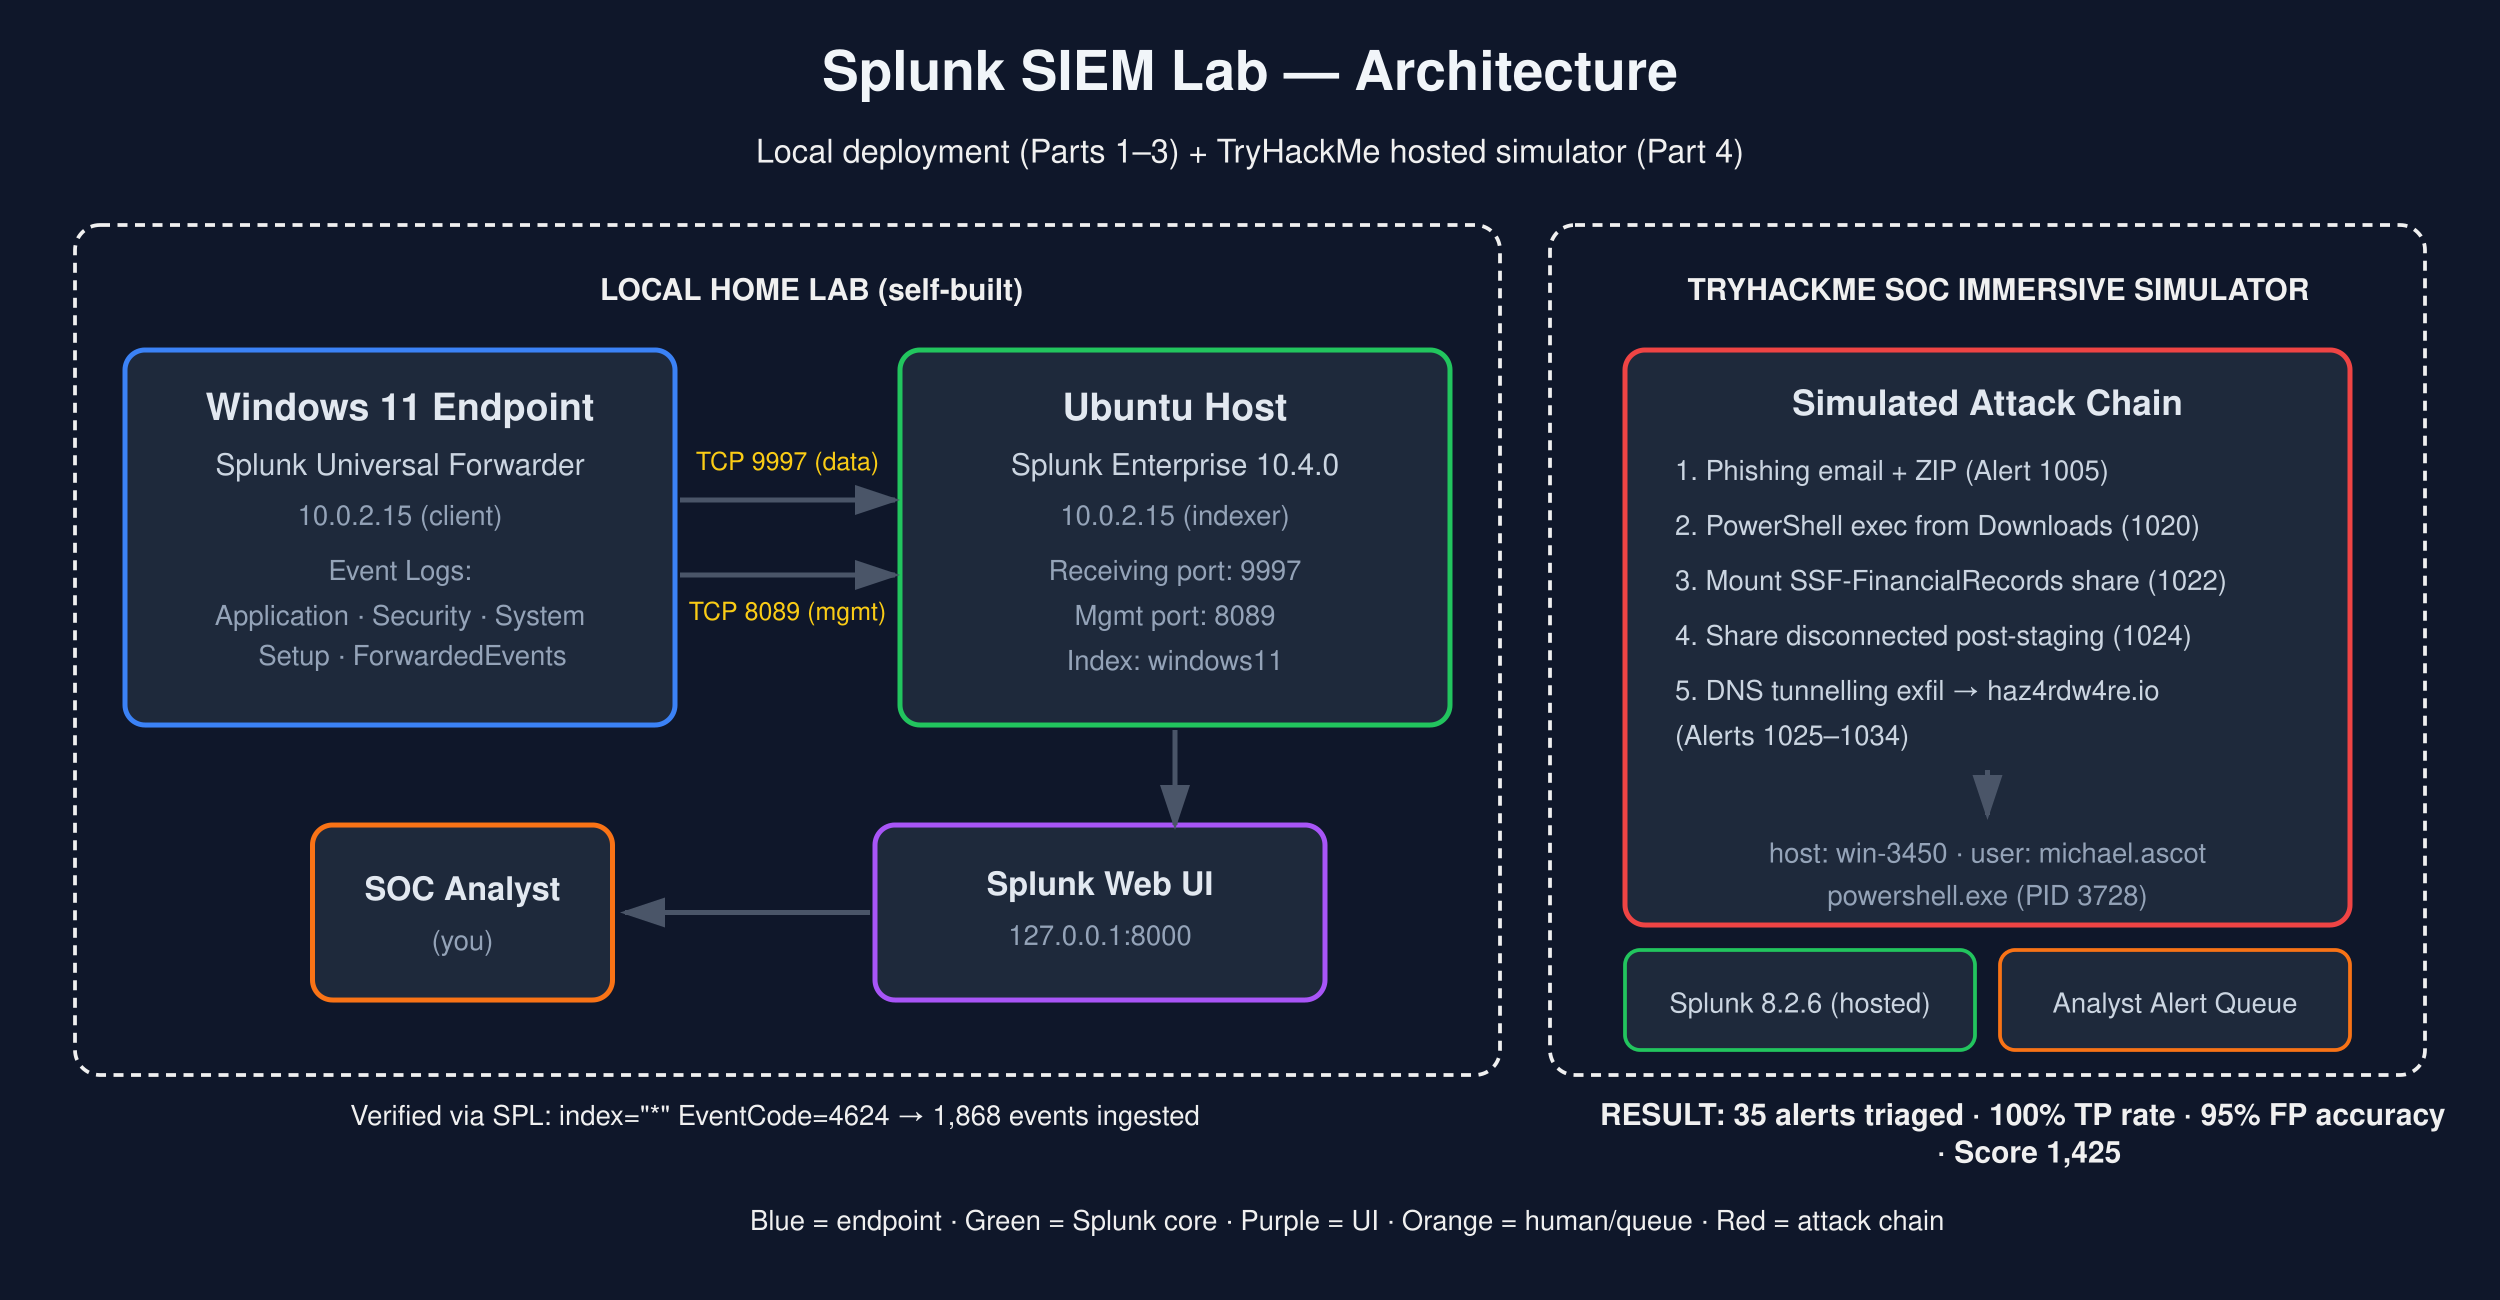
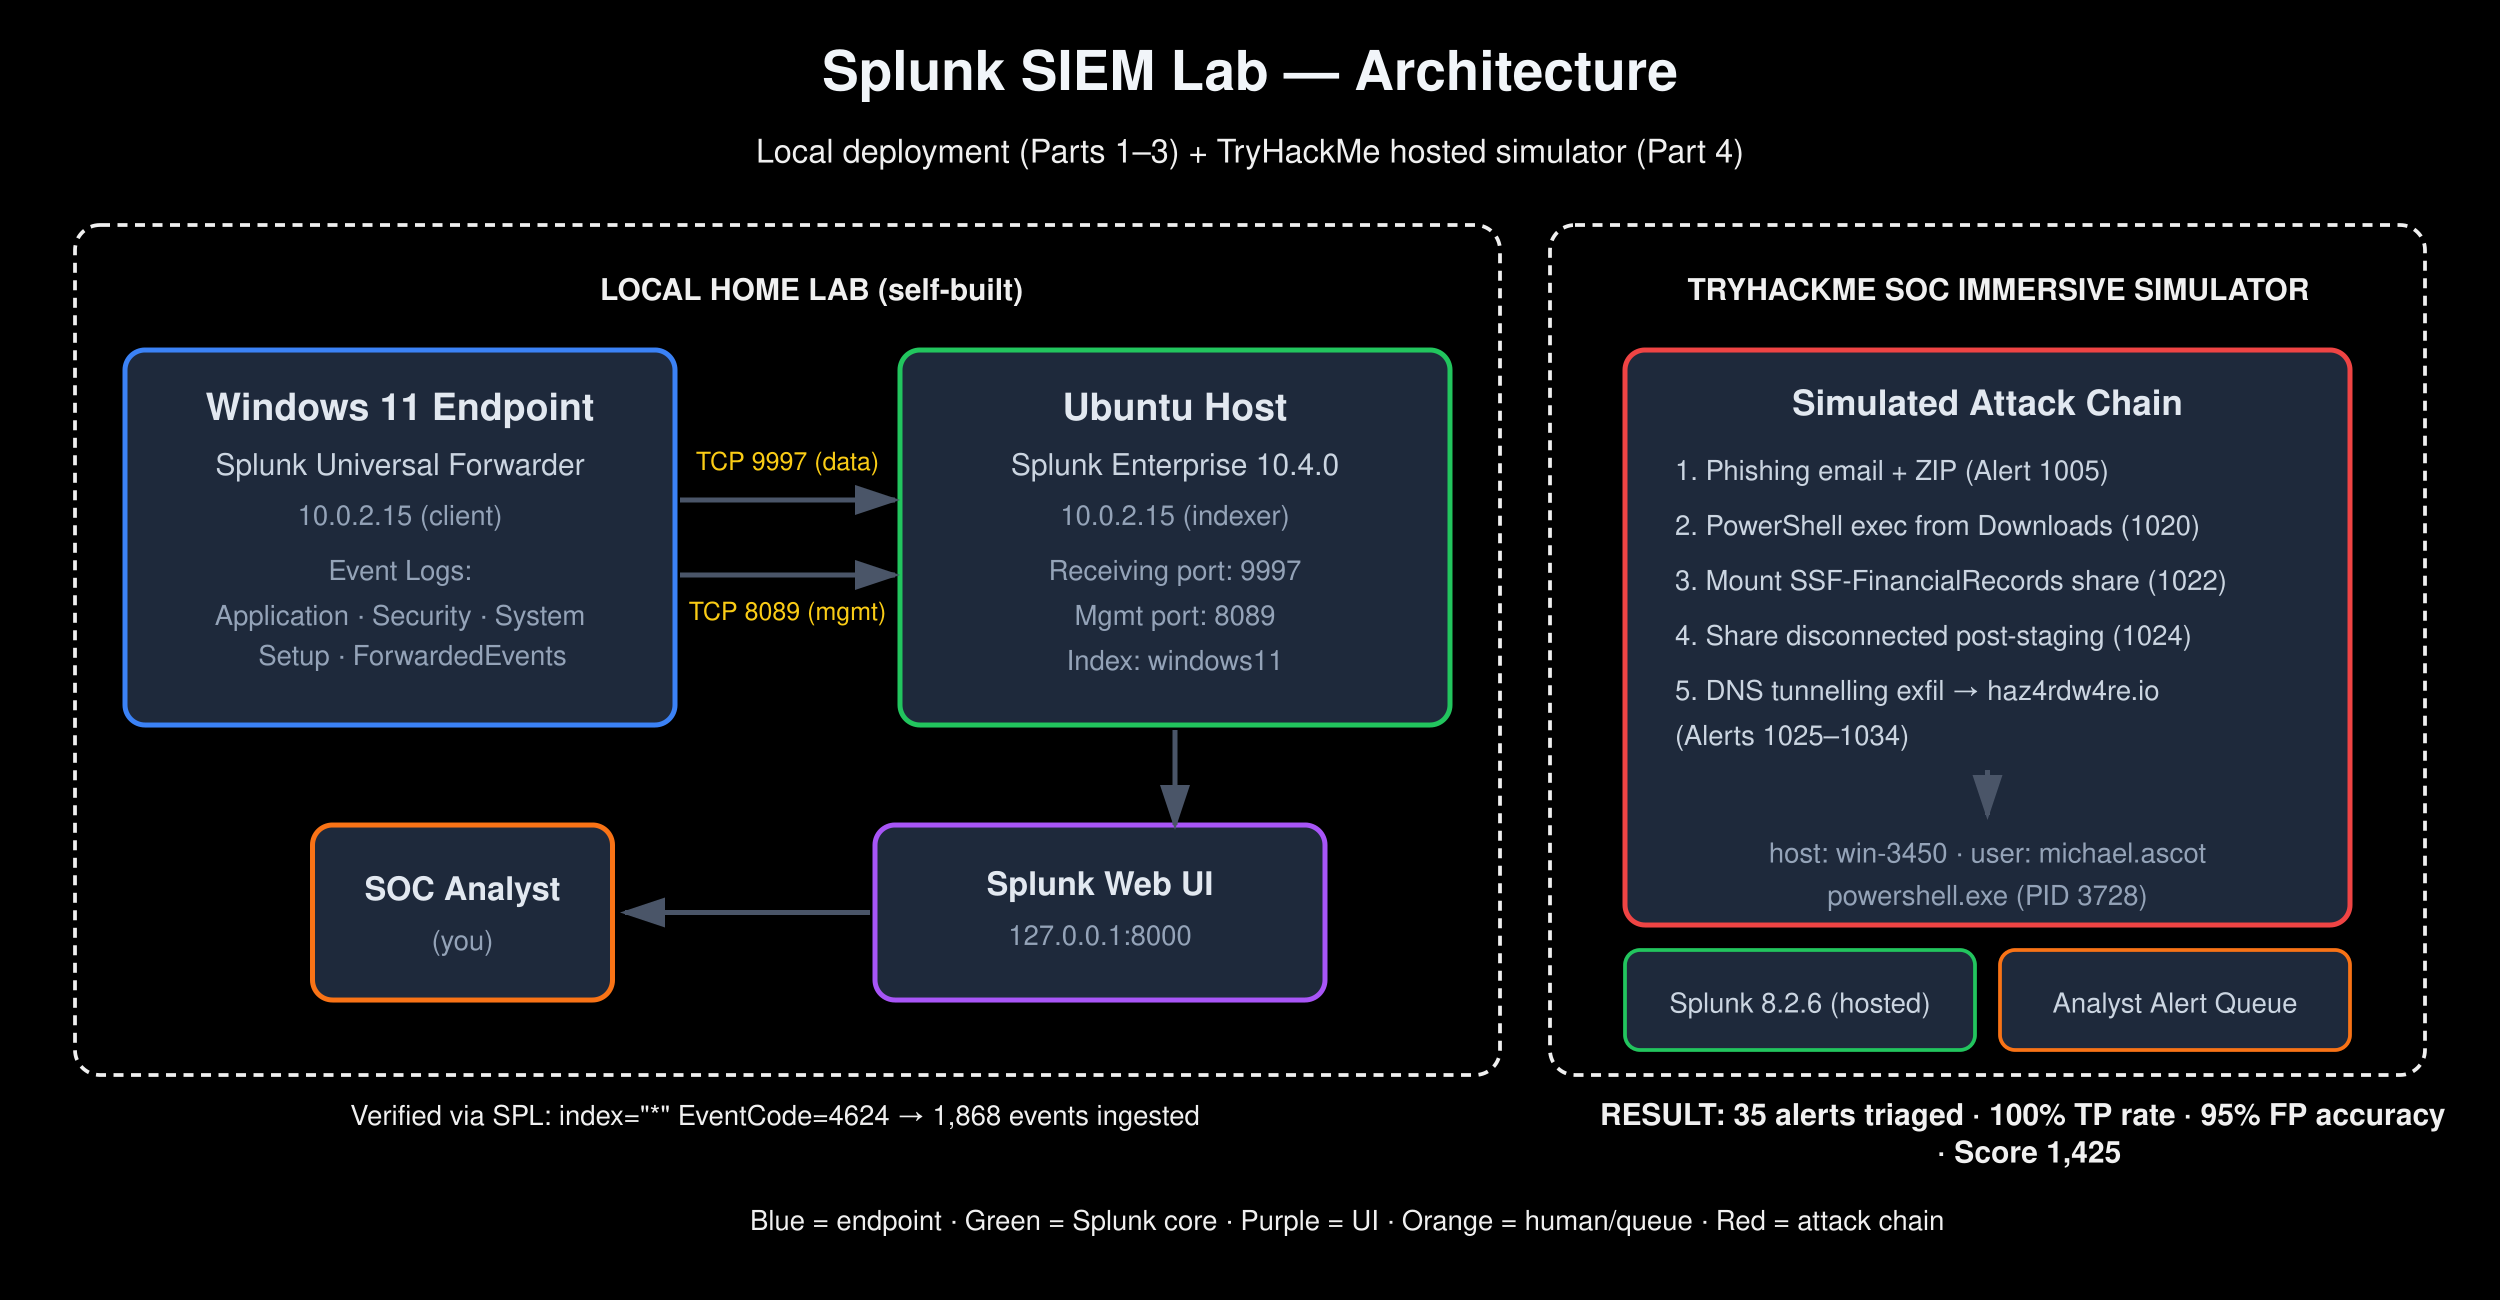
<svg xmlns="http://www.w3.org/2000/svg" viewBox="0 0 1000 520" font-family="Segoe UI, Helvetica, Arial, sans-serif">
  <defs>
    <marker id="arrow" markerWidth="10" markerHeight="10" refX="8" refY="3" orient="auto" markerUnits="strokeWidth">
      <path d="M0,0 L0,6 L9,3 z" fill="#4a5568" />
    </marker>
  </defs>
-   <rect x="0" y="0" width="1000" height="520" fill="#0f172a" />
+   <rect x="0" y="0" width="1000" height="520" />
  <text x="500" y="36" text-anchor="middle" fill="#f1f5f9" font-size="22" font-weight="700">Splunk SIEM Lab — Architecture</text>
  <text x="500" y="65" text-anchor="middle" fill="#f0f0f0" font-size="13">Local deployment (Parts 1–3) + TryHackMe hosted simulator (Part 4)</text>
  <rect x="30" y="90" width="570" height="340" rx="10" fill="none" stroke="#f0f0f0" stroke-width="1.5" stroke-dasharray="4,3" />
  <text x="240" y="120" fill="#f0f0f0" font-size="12" font-weight="600">LOCAL HOME LAB (self-built)</text>
  <rect x="50" y="140" width="220" height="150" rx="8" fill="#1e293b" stroke="#3b82f6" stroke-width="2" />
  <text x="160" y="168" text-anchor="middle" fill="#e2e8f0" font-size="15" font-weight="700">Windows 11 Endpoint</text>
  <text x="160" y="190" text-anchor="middle" fill="#cbd5e1" font-size="12">Splunk Universal Forwarder</text>
  <text x="160" y="210" text-anchor="middle" fill="#94a3b8" font-size="11">10.0.2.15 (client)</text>
  <text x="160" y="232" text-anchor="middle" fill="#94a3b8" font-size="11">Event Logs:</text>
  <text x="160" y="250" text-anchor="middle" fill="#94a3b8" font-size="11">Application · Security · System</text>
  <text x="165" y="266" text-anchor="middle" fill="#94a3b8" font-size="11">Setup · ForwardedEvents</text>
  <rect x="360" y="140" width="220" height="150" rx="8" fill="#1e293b" stroke="#22c55e" stroke-width="2" />
  <text x="470" y="168" text-anchor="middle" fill="#e2e8f0" font-size="15" font-weight="700">Ubuntu Host</text>
  <text x="470" y="190" text-anchor="middle" fill="#cbd5e1" font-size="12">Splunk Enterprise 10.4.0</text>
  <text x="470" y="210" text-anchor="middle" fill="#94a3b8" font-size="11">10.0.2.15 (indexer)</text>
  <text x="470" y="232" text-anchor="middle" fill="#94a3b8" font-size="11">Receiving port: 9997</text>
  <text x="470" y="250" text-anchor="middle" fill="#94a3b8" font-size="11">Mgmt port: 8089</text>
  <text x="470" y="268" text-anchor="middle" fill="#94a3b8" font-size="11">Index: windows11</text>
  <line x1="272" y1="200" x2="358" y2="200" stroke="#4a5568" stroke-width="2" marker-end="url(#arrow)" />
  <text x="315" y="188" text-anchor="middle" fill="#facc15" font-size="10">TCP 9997 (data)</text>
  <line x1="272" y1="230" x2="358" y2="230" stroke="#4a5568" stroke-width="2" marker-end="url(#arrow)" />
  <text x="315" y="248" text-anchor="middle" fill="#facc15" font-size="10">TCP 8089 (mgmt)</text>
  <rect x="350" y="330" width="180" height="70" rx="8" fill="#1e293b" stroke="#a855f7" stroke-width="2" />
  <text x="440" y="358" text-anchor="middle" fill="#e2e8f0" font-size="13" font-weight="700">Splunk Web UI</text>
  <text x="440" y="378" text-anchor="middle" fill="#94a3b8" font-size="11">127.0.0.1:8000</text>
  <line x1="470" y1="292" x2="470" y2="330" stroke="#4a5568" stroke-width="2" marker-end="url(#arrow)" />
  <rect x="125" y="330" width="120" height="70" rx="8" fill="#1e293b" stroke="#f97316" stroke-width="2" />
  <text x="185" y="360" text-anchor="middle" fill="#e2e8f0" font-size="13" font-weight="700">SOC Analyst</text>
  <text x="185" y="380" text-anchor="middle" fill="#94a3b8" font-size="11">(you)</text>
  <line x1="348" y1="365" x2="250" y2="365" stroke="#4a5568" stroke-width="2" marker-end="url(#arrow)" />
  <text x="310" y="450" text-anchor="middle" fill="#f0f0f0" font-size="11">Verified via SPL: index="*" EventCode=4624 → 1,868 events ingested</text>
  <rect x="620" y="90" width="350" height="340" rx="10" fill="none" stroke="#f0f0f0" stroke-width="1.5" stroke-dasharray="4,3" />
  <text x="675" y="120" fill="#f0f0f0" font-size="12" font-weight="600">TRYHACKME SOC IMMERSIVE SIMULATOR</text>
  <rect x="650" y="140" width="290" height="230" rx="8" fill="#1e293b" stroke="#ef4444" stroke-width="2" />
  <text x="795" y="166" text-anchor="middle" fill="#e2e8f0" font-size="14" font-weight="700">Simulated Attack Chain</text>
  <text x="670" y="192" fill="#cbd5e1" font-size="11">1. Phishing email + ZIP (Alert 1005)</text>
  <text x="670" y="214" fill="#cbd5e1" font-size="11">2. PowerShell exec from Downloads (1020)</text>
  <text x="670" y="236" fill="#cbd5e1" font-size="11">3. Mount SSF-FinancialRecords share (1022)</text>
  <text x="670" y="258" fill="#cbd5e1" font-size="11">4. Share disconnected post-staging (1024)</text>
  <text x="670" y="280" fill="#cbd5e1" font-size="11">5. DNS tunnelling exfil → haz4rdw4re.io</text>
  <text x="670" y="298" fill="#cbd5e1" font-size="11">   (Alerts 1025–1034)</text>
  <line x1="795" y1="308" x2="795" y2="326" stroke="#4a5568" stroke-width="2" marker-end="url(#arrow)" />
  <text x="795" y="345" text-anchor="middle" fill="#94a3b8" font-size="11">host: win-3450 · user: michael.ascot</text>
  <text x="795" y="362" text-anchor="middle" fill="#94a3b8" font-size="11">powershell.exe (PID 3728)</text>
  <rect x="650" y="380" width="140" height="40" rx="6" fill="#1e293b" stroke="#22c55e" stroke-width="1.5" />
  <text x="720" y="405" text-anchor="middle" fill="#cbd5e1" font-size="11">Splunk 8.2.6 (hosted)</text>
  <rect x="800" y="380" width="140" height="40" rx="6" fill="#1e293b" stroke="#f97316" stroke-width="1.5" />
  <text x="870" y="405" text-anchor="middle" fill="#cbd5e1" font-size="11">Analyst Alert Queue</text>
  <text x="640" y="450" fill="#f0f0f0" font-size="12" font-weight="600">RESULT: 35 alerts triaged · 100% TP rate · 95% FP accuracy </text>
  <text x="775" y="465" fill="#f0f0f0" font-size="12" font-weight="600">· Score 1,425</text>
  <text x="300" y="492" fill="#f0f0f0" font-size="11">Blue = endpoint · Green = Splunk core · Purple = UI · Orange = human/queue · Red = attack chain</text>
</svg>
